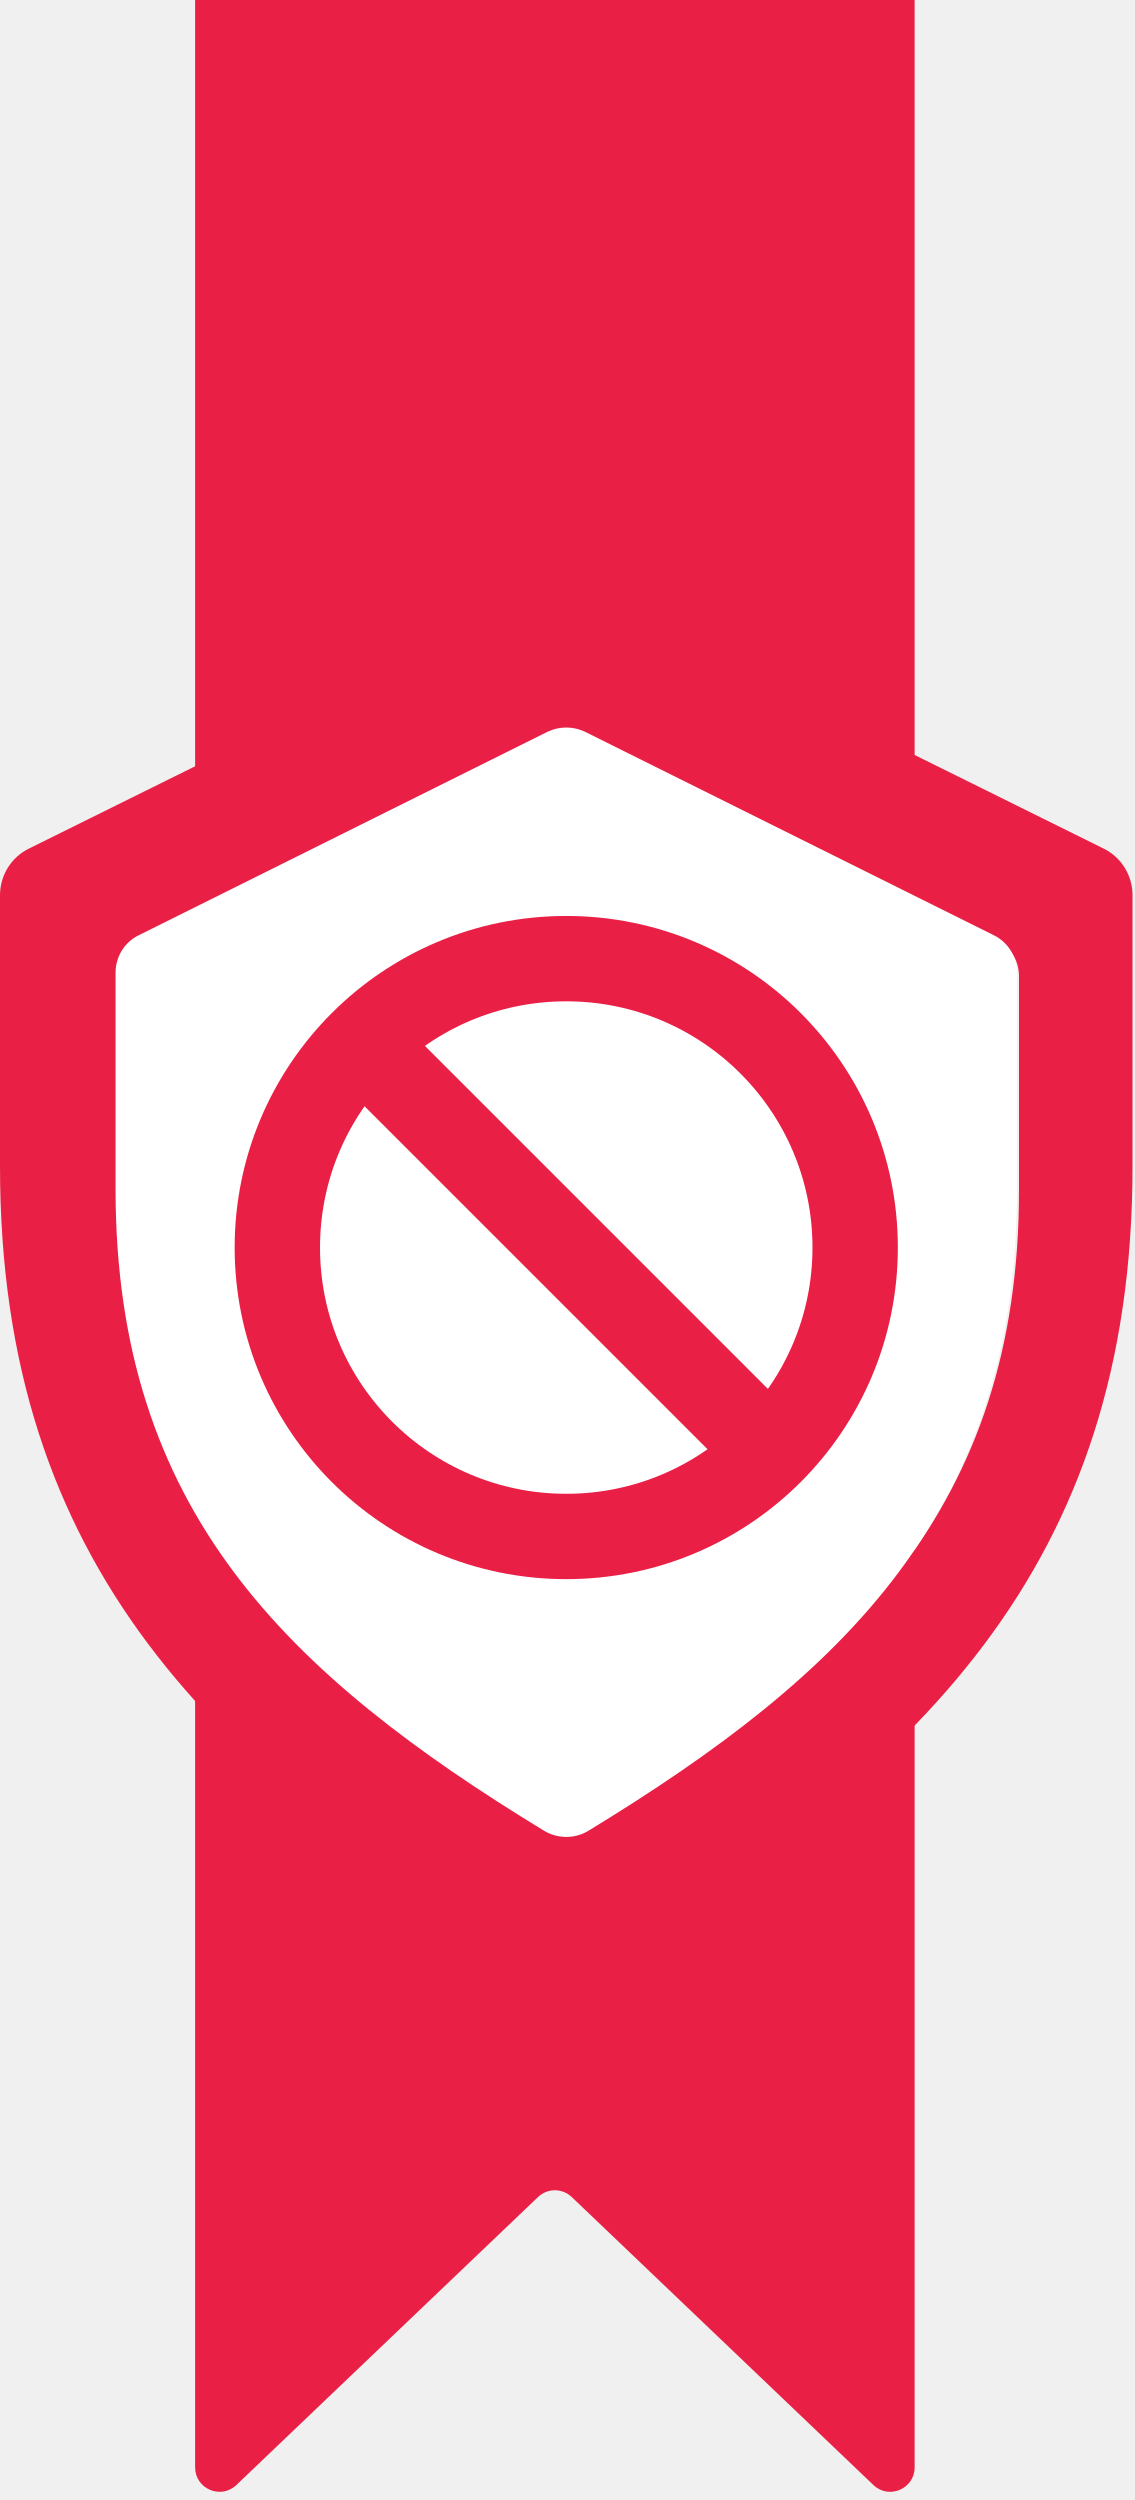
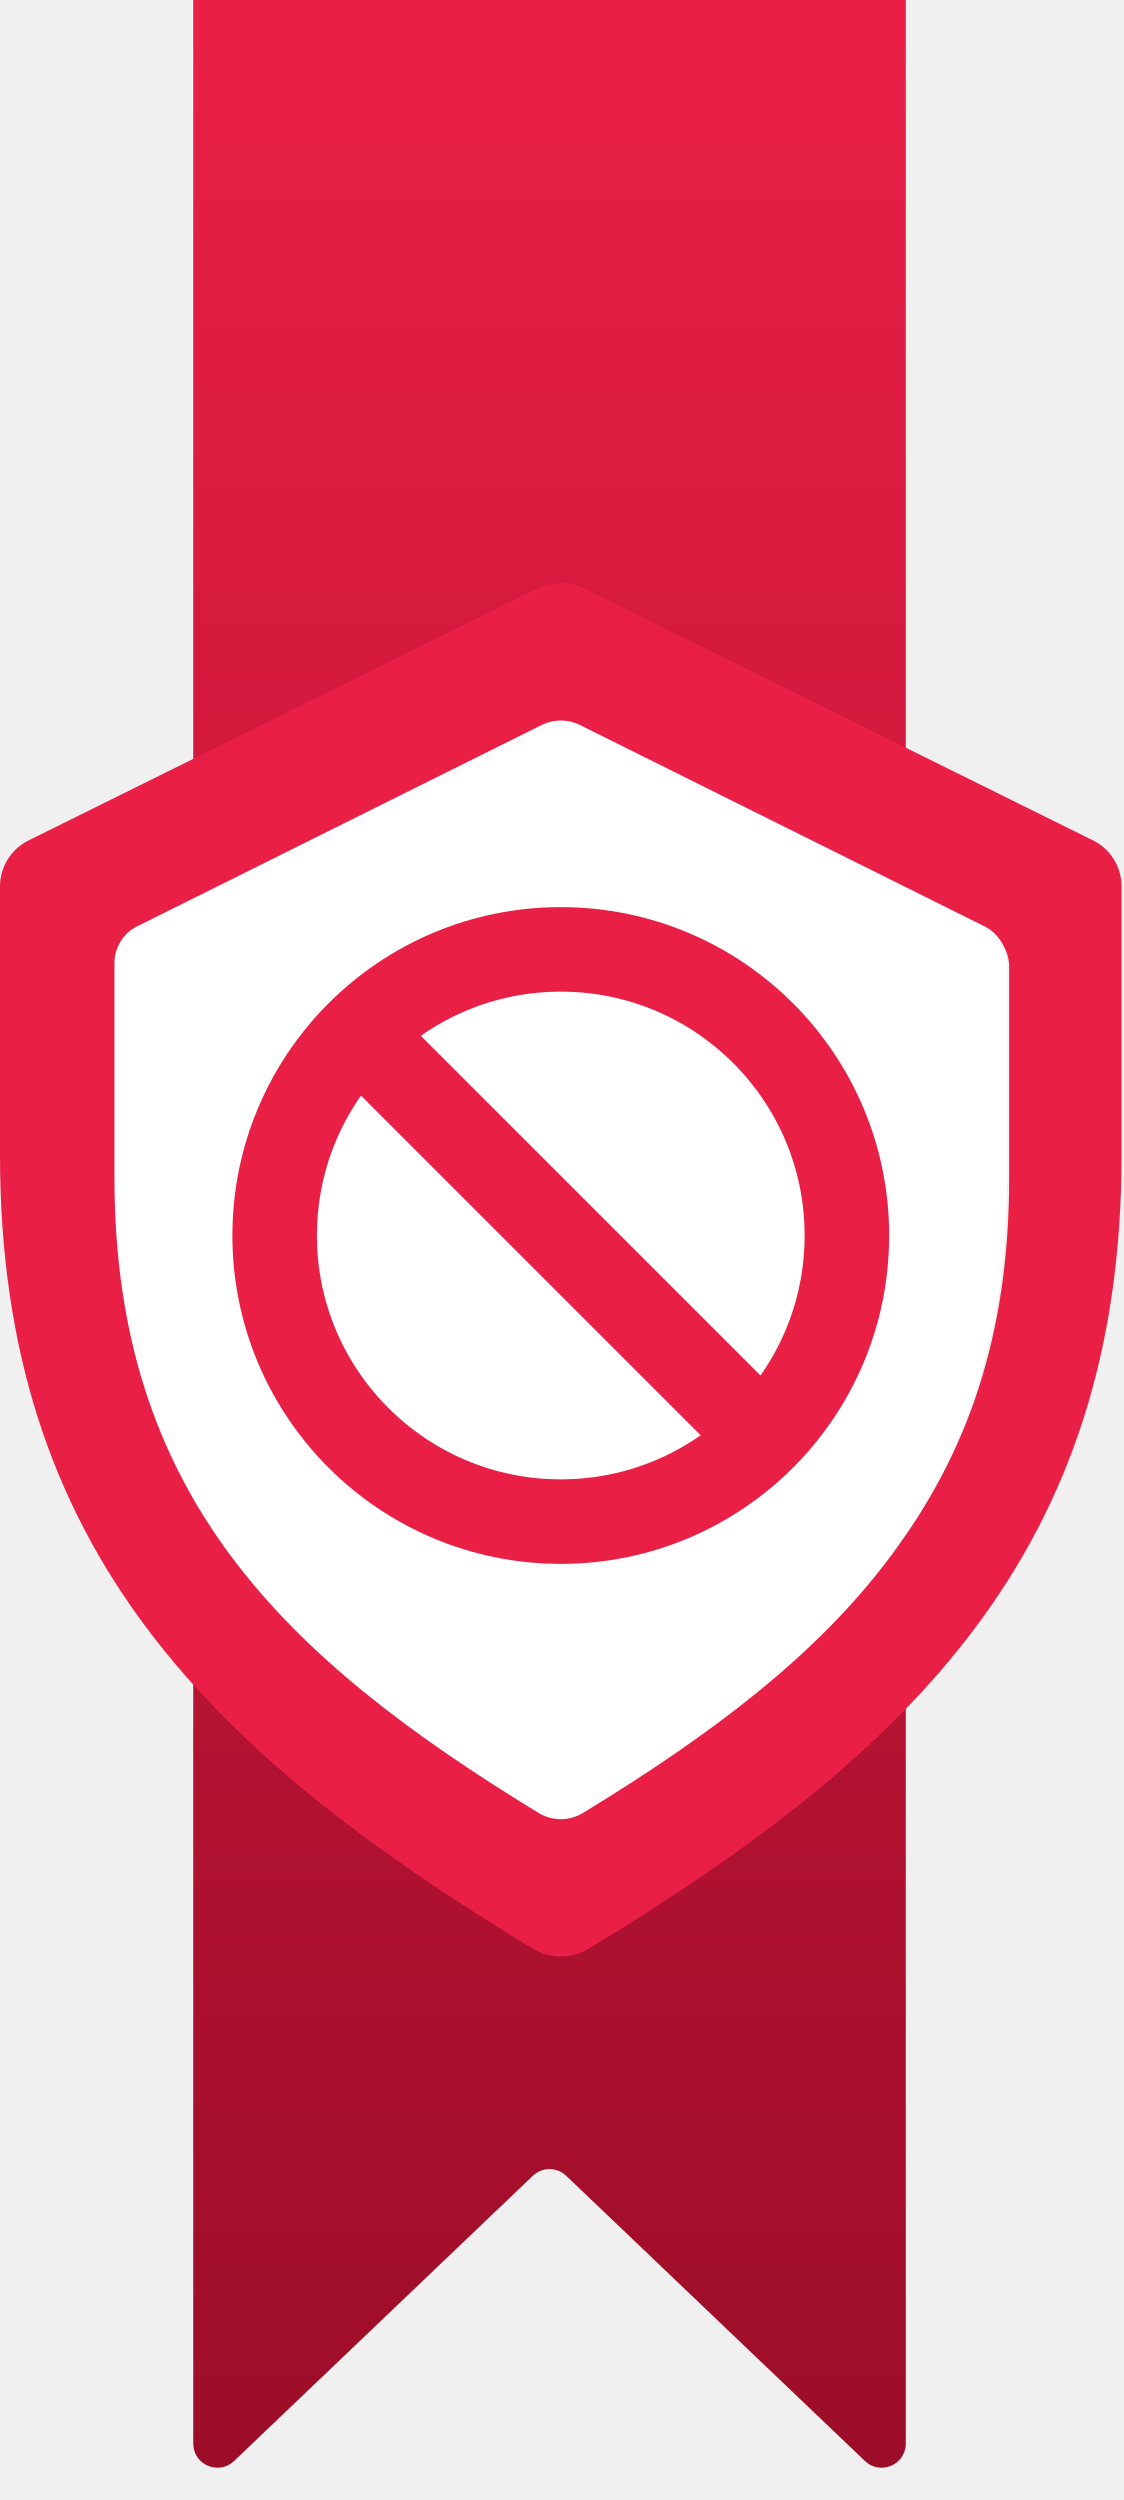
- <svg xmlns="http://www.w3.org/2000/svg" width="93" height="205" viewBox="0 0 93 205" fill="none">
-   <path d="M46.881 180.155L71.619 203.772C72.892 204.987 75 204.085 75 202.326V130.959V0H16V130.959V202.326C16 204.085 18.108 204.987 19.381 203.772L44.119 180.155C44.892 179.417 46.108 179.417 46.881 180.155Z" fill="#EA1F46" />
-   <path fill-rule="evenodd" clip-rule="evenodd" d="M0 73.405C0 71.779 0.926 70.278 2.4 69.569L44.497 48.723C45.718 48.14 47.149 48.14 48.37 48.723L90.467 69.569C91.941 70.278 92.867 71.779 92.867 73.405V95.627C92.867 128.521 75.228 145.282 48.707 161.375C47.317 162.208 45.549 162.208 44.16 161.375C17.639 145.282 0 128.48 0 95.627V73.405ZM9.609 80.037C9.609 78.751 10.347 77.563 11.52 77.003L45.042 60.513C46.014 60.051 47.154 60.051 48.126 60.513L81.648 77.003C82.821 77.563 83.558 78.751 83.558 80.037V97.615C83.558 123.636 69.513 136.894 48.394 149.625C47.288 150.284 45.88 150.284 44.774 149.625C23.655 136.894 9.609 123.603 9.609 97.615V80.037Z" fill="#EA1F46" />
-   <path d="M11.385 76.684C10.213 77.251 9.476 78.452 9.476 79.752V97.53C9.476 123.812 23.515 137.254 44.623 150.128C45.729 150.795 47.136 150.795 48.242 150.128C69.351 137.254 83.39 123.846 83.39 97.53V79.752C83.39 78.452 82.653 77.251 81.48 76.684L47.974 60.007C47.002 59.54 45.863 59.54 44.892 60.007L11.385 76.684Z" fill="white" />
+ <svg xmlns="http://www.w3.org/2000/svg" width="93" height="207" viewBox="0 0 93 207" fill="none">
+   <path d="M46.881 180.155L71.619 203.772C72.892 204.987 75 204.085 75 202.326V130.959V0H16V130.959V202.326C16 204.085 18.108 204.987 19.381 203.772L44.119 180.155C44.892 179.417 46.108 179.417 46.881 180.155Z" fill="url(#paint0_linear_1247_26162)" />
+   <path fill-rule="evenodd" clip-rule="evenodd" d="M0 73.405C0 71.779 0.926 70.278 2.4 69.569L44.497 48.724C45.718 48.14 47.149 48.14 48.37 48.724L90.467 69.569C91.941 70.278 92.867 71.779 92.867 73.405V95.627C92.867 128.522 75.228 145.282 48.707 161.375C47.317 162.208 45.549 162.208 44.16 161.375C17.639 145.282 0 128.48 0 95.627V73.405ZM9.609 80.037C9.609 78.751 10.347 77.563 11.52 77.003L45.042 60.513C46.014 60.051 47.154 60.051 48.126 60.513L81.648 77.003C82.821 77.563 83.558 78.751 83.558 80.037V97.615C83.558 123.636 69.513 136.894 48.394 149.625C47.288 150.284 45.88 150.284 44.774 149.625C23.655 136.894 9.609 123.604 9.609 97.615V80.037Z" fill="#EA1F46" />
+   <path d="M11.386 76.684C10.214 77.251 9.477 78.452 9.477 79.752V97.53C9.477 123.812 23.516 137.254 44.624 150.128C45.73 150.795 47.137 150.795 48.243 150.128C69.352 137.254 83.391 123.846 83.391 97.53V79.752C83.391 78.452 82.654 77.251 81.481 76.684L47.975 60.007C47.003 59.54 45.864 59.54 44.892 60.007L11.386 76.684Z" fill="white" />
  <path d="M46.433 125.99C59.517 125.99 70.123 115.384 70.123 102.3C70.123 89.216 59.517 78.609 46.433 78.609C33.349 78.609 22.742 89.216 22.742 102.3C22.742 115.384 33.349 125.99 46.433 125.99Z" stroke="#EA1F46" stroke-width="7" stroke-linecap="round" stroke-linejoin="round" />
  <path d="M29.846 85.717L63.012 118.884" stroke="#EA1F46" stroke-width="7" stroke-linecap="round" stroke-linejoin="round" />
+   <defs>
+     <linearGradient id="paint0_linear_1247_26162" x1="45.5" y1="0" x2="45.5" y2="207" gradientUnits="userSpaceOnUse">
+       <stop stop-color="#EA1F46" />
+       <stop offset="1" stop-color="#9B0D28" />
+     </linearGradient>
+   </defs>
</svg>
